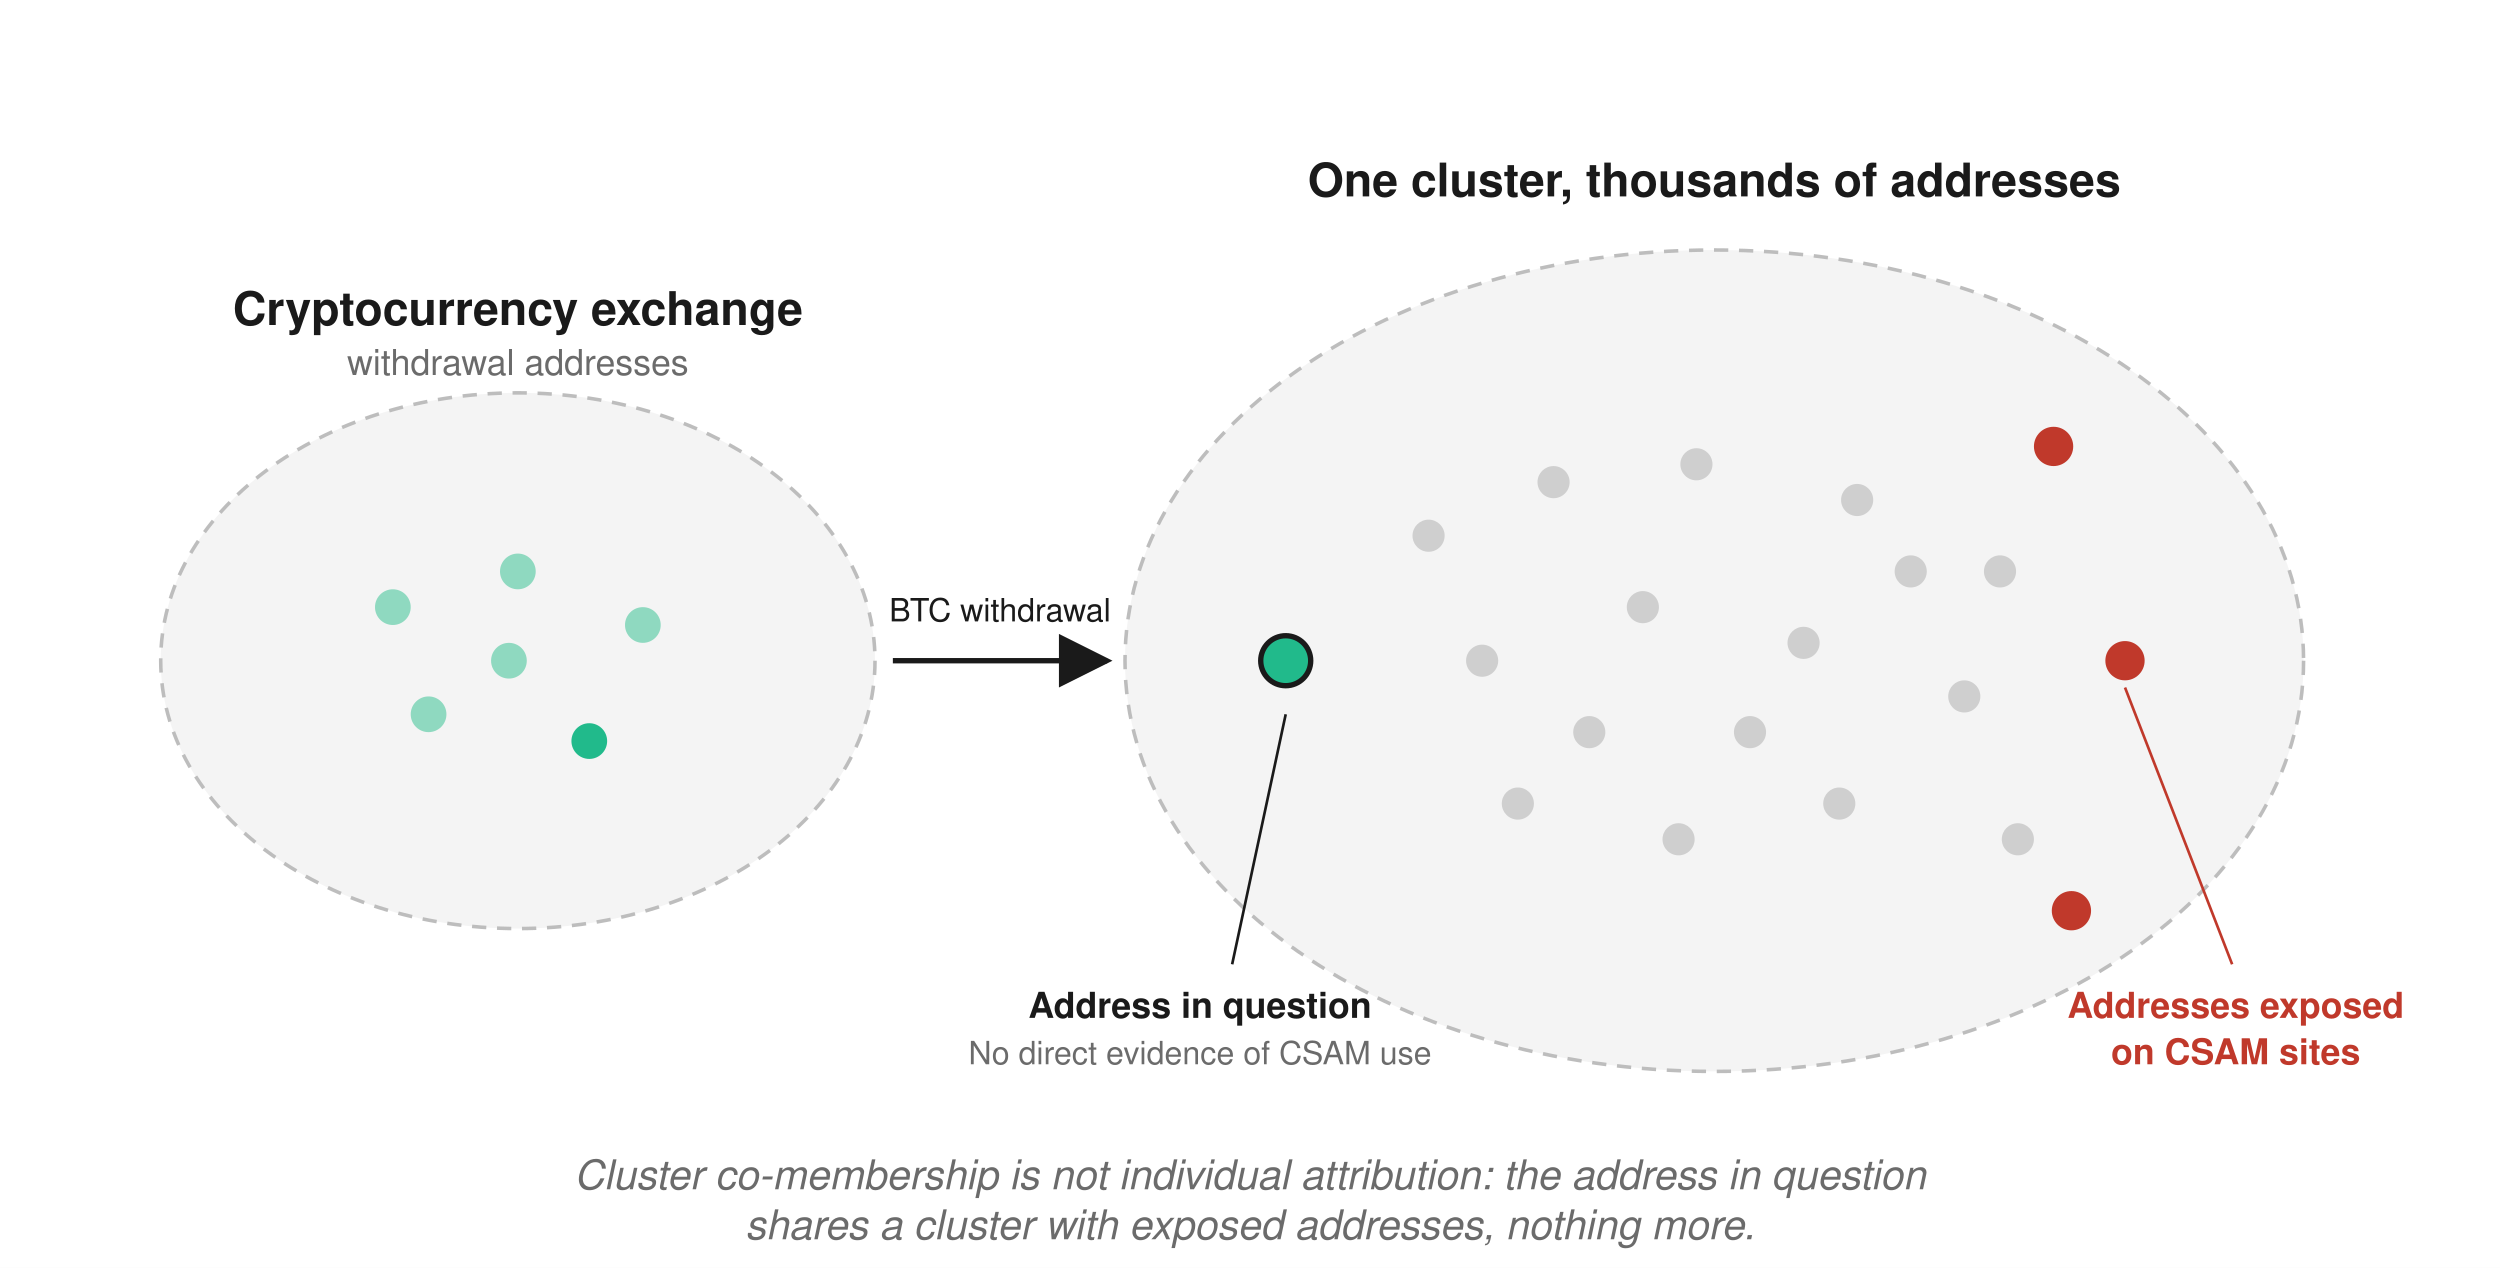
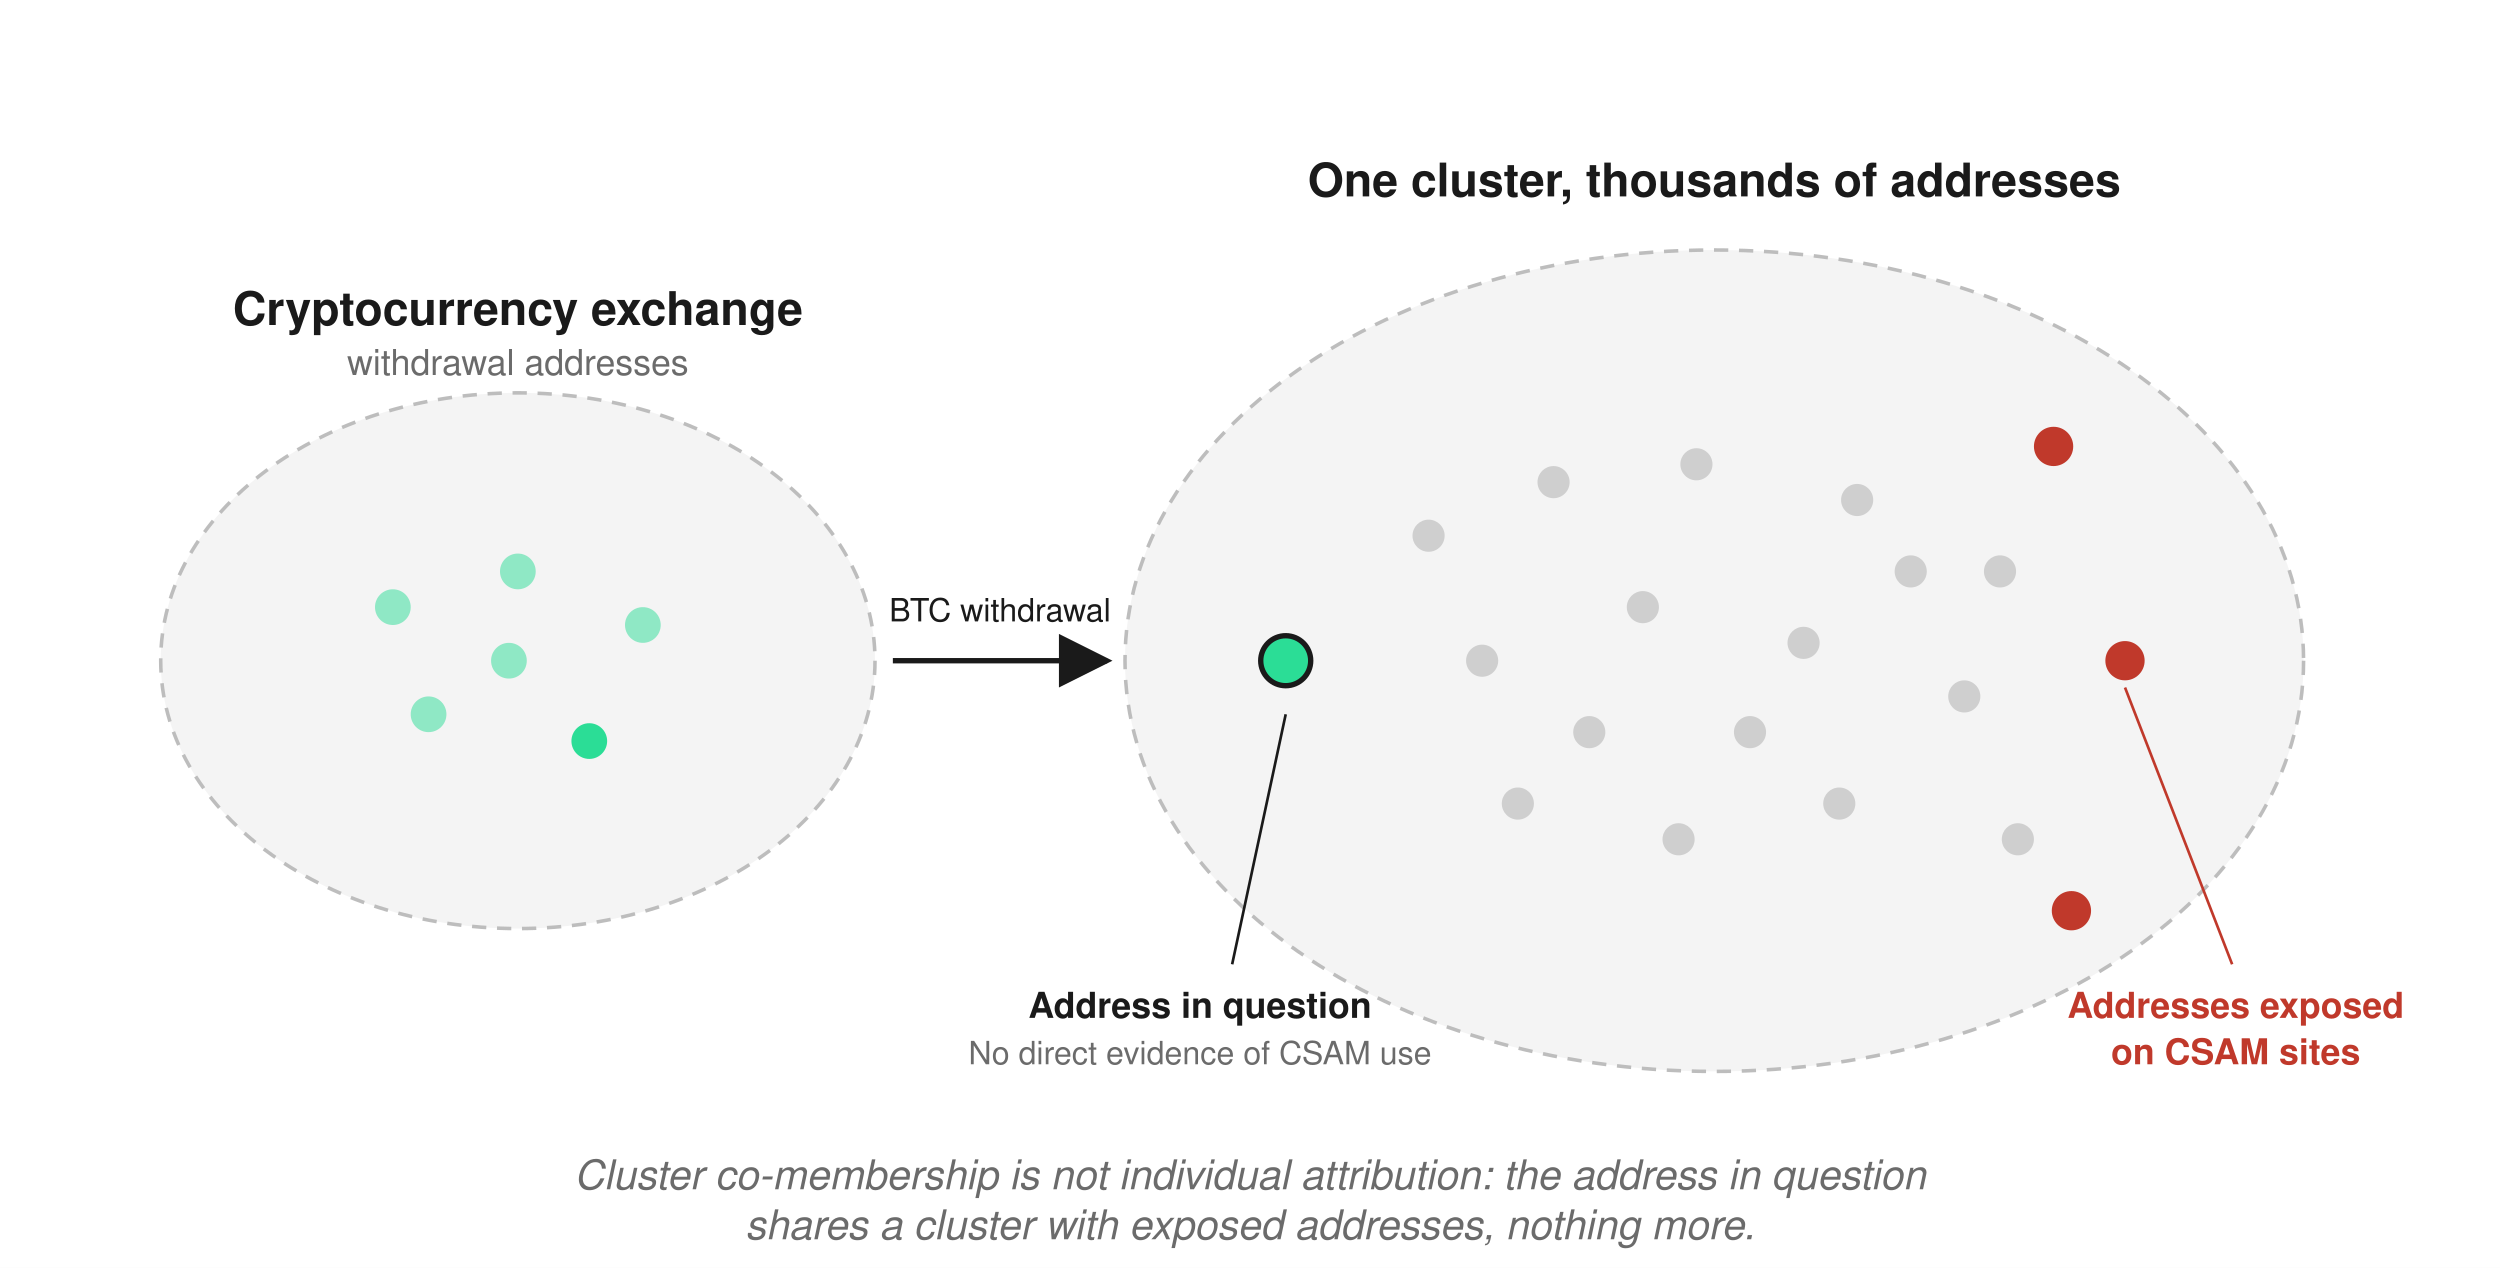
<svg xmlns="http://www.w3.org/2000/svg" viewBox="0 -70 1400 710" width="1400" height="710" font-family="Helvetica, Arial, sans-serif">
  <rect x="0" y="-70" width="1400" height="710" fill="#ffffff" />
  <text x="290" y="112" text-anchor="middle" font-size="26" font-weight="bold" fill="#1A1A1A">Cryptocurrency exchange</text>
  <text x="290" y="140" text-anchor="middle" font-size="20" fill="#6B6B6B">withdrawal addresses</text>
  <ellipse cx="290" cy="300" rx="200" ry="150" fill="#F4F4F4" stroke="#BDBDBD" stroke-width="2" stroke-dasharray="8 6" />
-   <circle cx="220" cy="270" r="10" fill="#8FD9C0" />
-   <circle cx="290" cy="250" r="10" fill="#8FD9C0" />
-   <circle cx="360" cy="280" r="10" fill="#8FD9C0" />
-   <circle cx="240" cy="330" r="10" fill="#8FD9C0" />
-   <circle cx="330" cy="345" r="10" fill="#21BA8B" />
-   <circle cx="285" cy="300" r="10" fill="#8FD9C0" />
+   <circle cx="220" cy="270" r="10" fill="#2BDD96" fill-opacity="0.5" />
+   <circle cx="290" cy="250" r="10" fill="#2BDD96" fill-opacity="0.5" />
+   <circle cx="360" cy="280" r="10" fill="#2BDD96" fill-opacity="0.5" />
+   <circle cx="240" cy="330" r="10" fill="#2BDD96" fill-opacity="0.5" />
+   <circle cx="330" cy="345" r="10" fill="#2BDD96" />
+   <circle cx="285" cy="300" r="10" fill="#2BDD96" fill-opacity="0.5" />
  <defs>
    <marker id="arrow" markerWidth="12" markerHeight="12" refX="9" refY="5" orient="auto">
      <path d="M0,0 L10,5 L0,10 z" fill="#1A1A1A" />
    </marker>
  </defs>
  <line x1="500" y1="300" x2="620" y2="300" stroke="#1A1A1A" stroke-width="3" marker-end="url(#arrow)" />
  <text x="560" y="278" text-anchor="middle" font-size="18" fill="#1A1A1A">BTC withdrawal</text>
  <text x="960" y="40" text-anchor="middle" font-size="26" font-weight="bold" fill="#1A1A1A">One cluster, thousands of addresses</text>
  <ellipse cx="960" cy="300" rx="330" ry="230" fill="#F4F4F4" stroke="#BDBDBD" stroke-width="2" stroke-dasharray="8 6" />
  <g fill="#CFCFCF">
    <circle cx="800" cy="230" r="9" />
    <circle cx="870" cy="200" r="9" />
    <circle cx="950" cy="190" r="9" />
    <circle cx="1040" cy="210" r="9" />
    <circle cx="1120" cy="250" r="9" />
    <circle cx="830" cy="300" r="9" />
    <circle cx="920" cy="270" r="9" />
    <circle cx="1010" cy="290" r="9" />
    <circle cx="1100" cy="320" r="9" />
    <circle cx="850" cy="380" r="9" />
    <circle cx="940" cy="400" r="9" />
    <circle cx="1030" cy="380" r="9" />
    <circle cx="1130" cy="400" r="9" />
    <circle cx="890" cy="340" r="9" />
    <circle cx="1070" cy="250" r="9" />
    <circle cx="980" cy="340" r="9" />
  </g>
  <circle cx="1150" cy="180" r="11" fill="#C0392B" />
  <circle cx="1190" cy="300" r="11" fill="#C0392B" />
  <circle cx="1160" cy="440" r="11" fill="#C0392B" />
-   <circle cx="720" cy="300" r="14" fill="#21BA8B" stroke="#1A1A1A" stroke-width="3" />
+   <circle cx="720" cy="300" r="14" fill="#2BDD96" stroke="#1A1A1A" stroke-width="3" />
  <line x1="720" y1="330" x2="690" y2="470" stroke="#1A1A1A" stroke-width="1.5" />
  <text x="672" y="500" text-anchor="middle" font-size="20" fill="#1A1A1A" font-weight="bold">Address in question</text>
  <text x="672" y="526" text-anchor="middle" font-size="18" fill="#6B6B6B">No direct evidence of CSAM use</text>
  <line x1="1190" y1="315" x2="1250" y2="470" stroke="#C0392B" stroke-width="1.5" />
  <text x="1252" y="500" text-anchor="middle" font-size="20" fill="#C0392B" font-weight="bold">Addresses exposed</text>
  <text x="1252" y="526" text-anchor="middle" font-size="20" fill="#C0392B" font-weight="bold">on CSAM sites</text>
  <text x="700" y="596" text-anchor="middle" font-size="23" fill="#6B6B6B" font-style="italic">Cluster co-membership is not individual attribution: the address in question</text>
  <text x="700" y="624" text-anchor="middle" font-size="23" fill="#6B6B6B" font-style="italic">shares a cluster with exposed addresses, nothing more.</text>
</svg>
